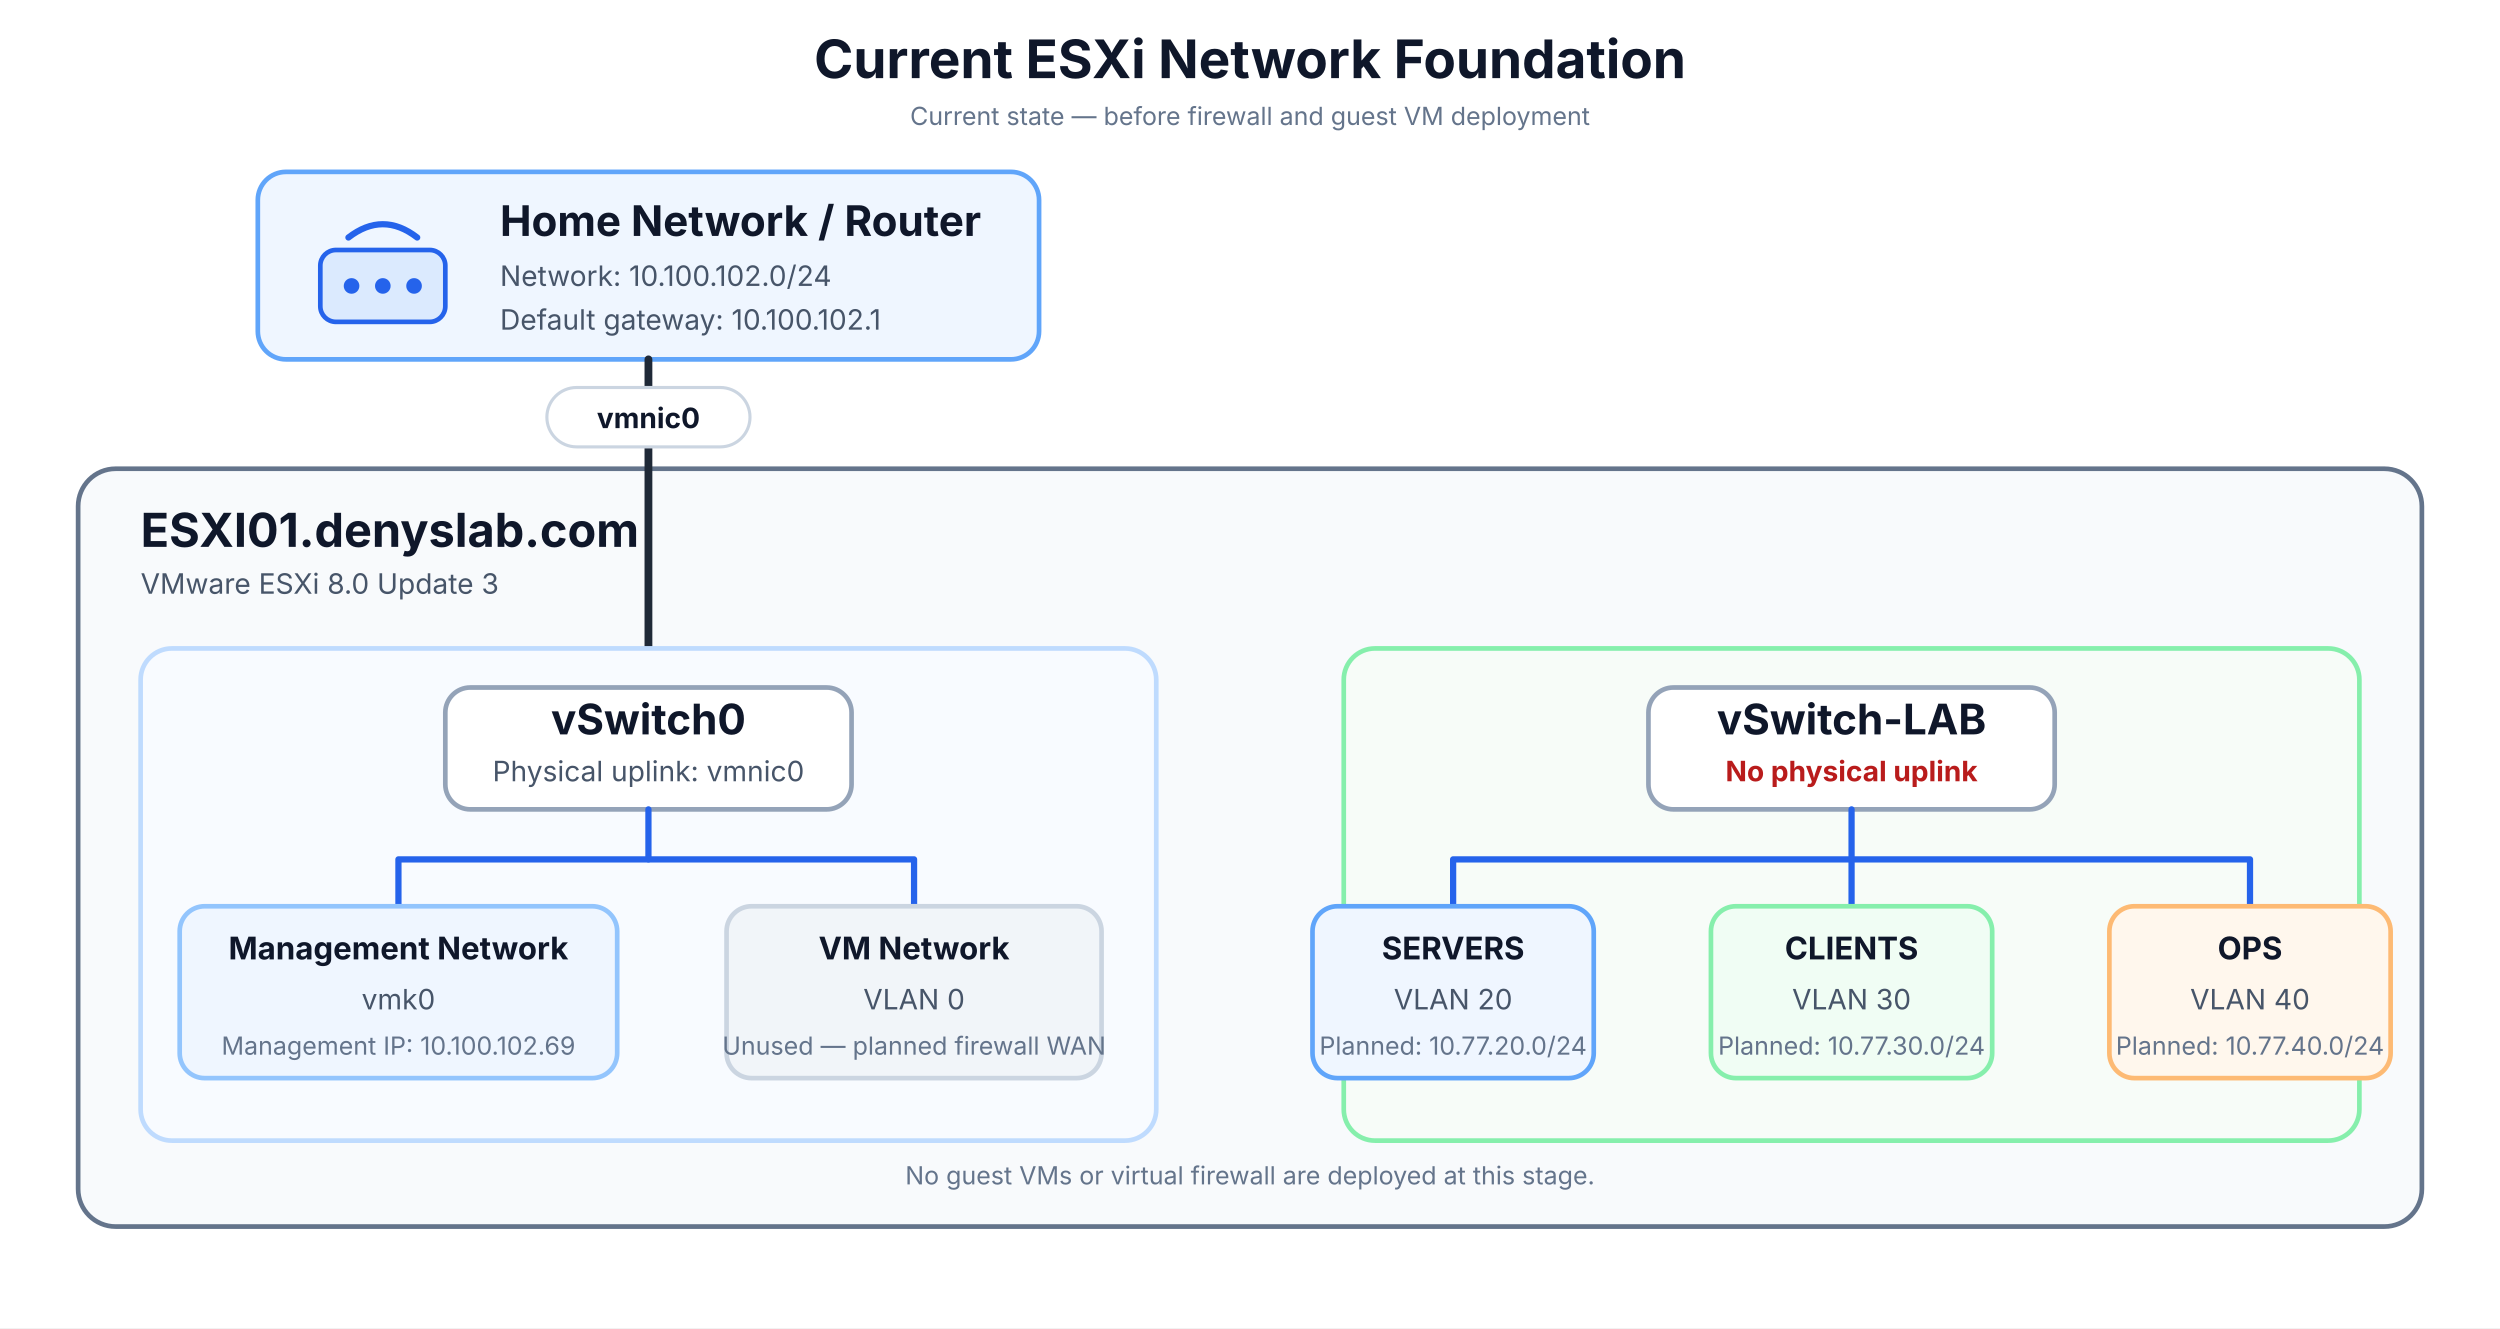
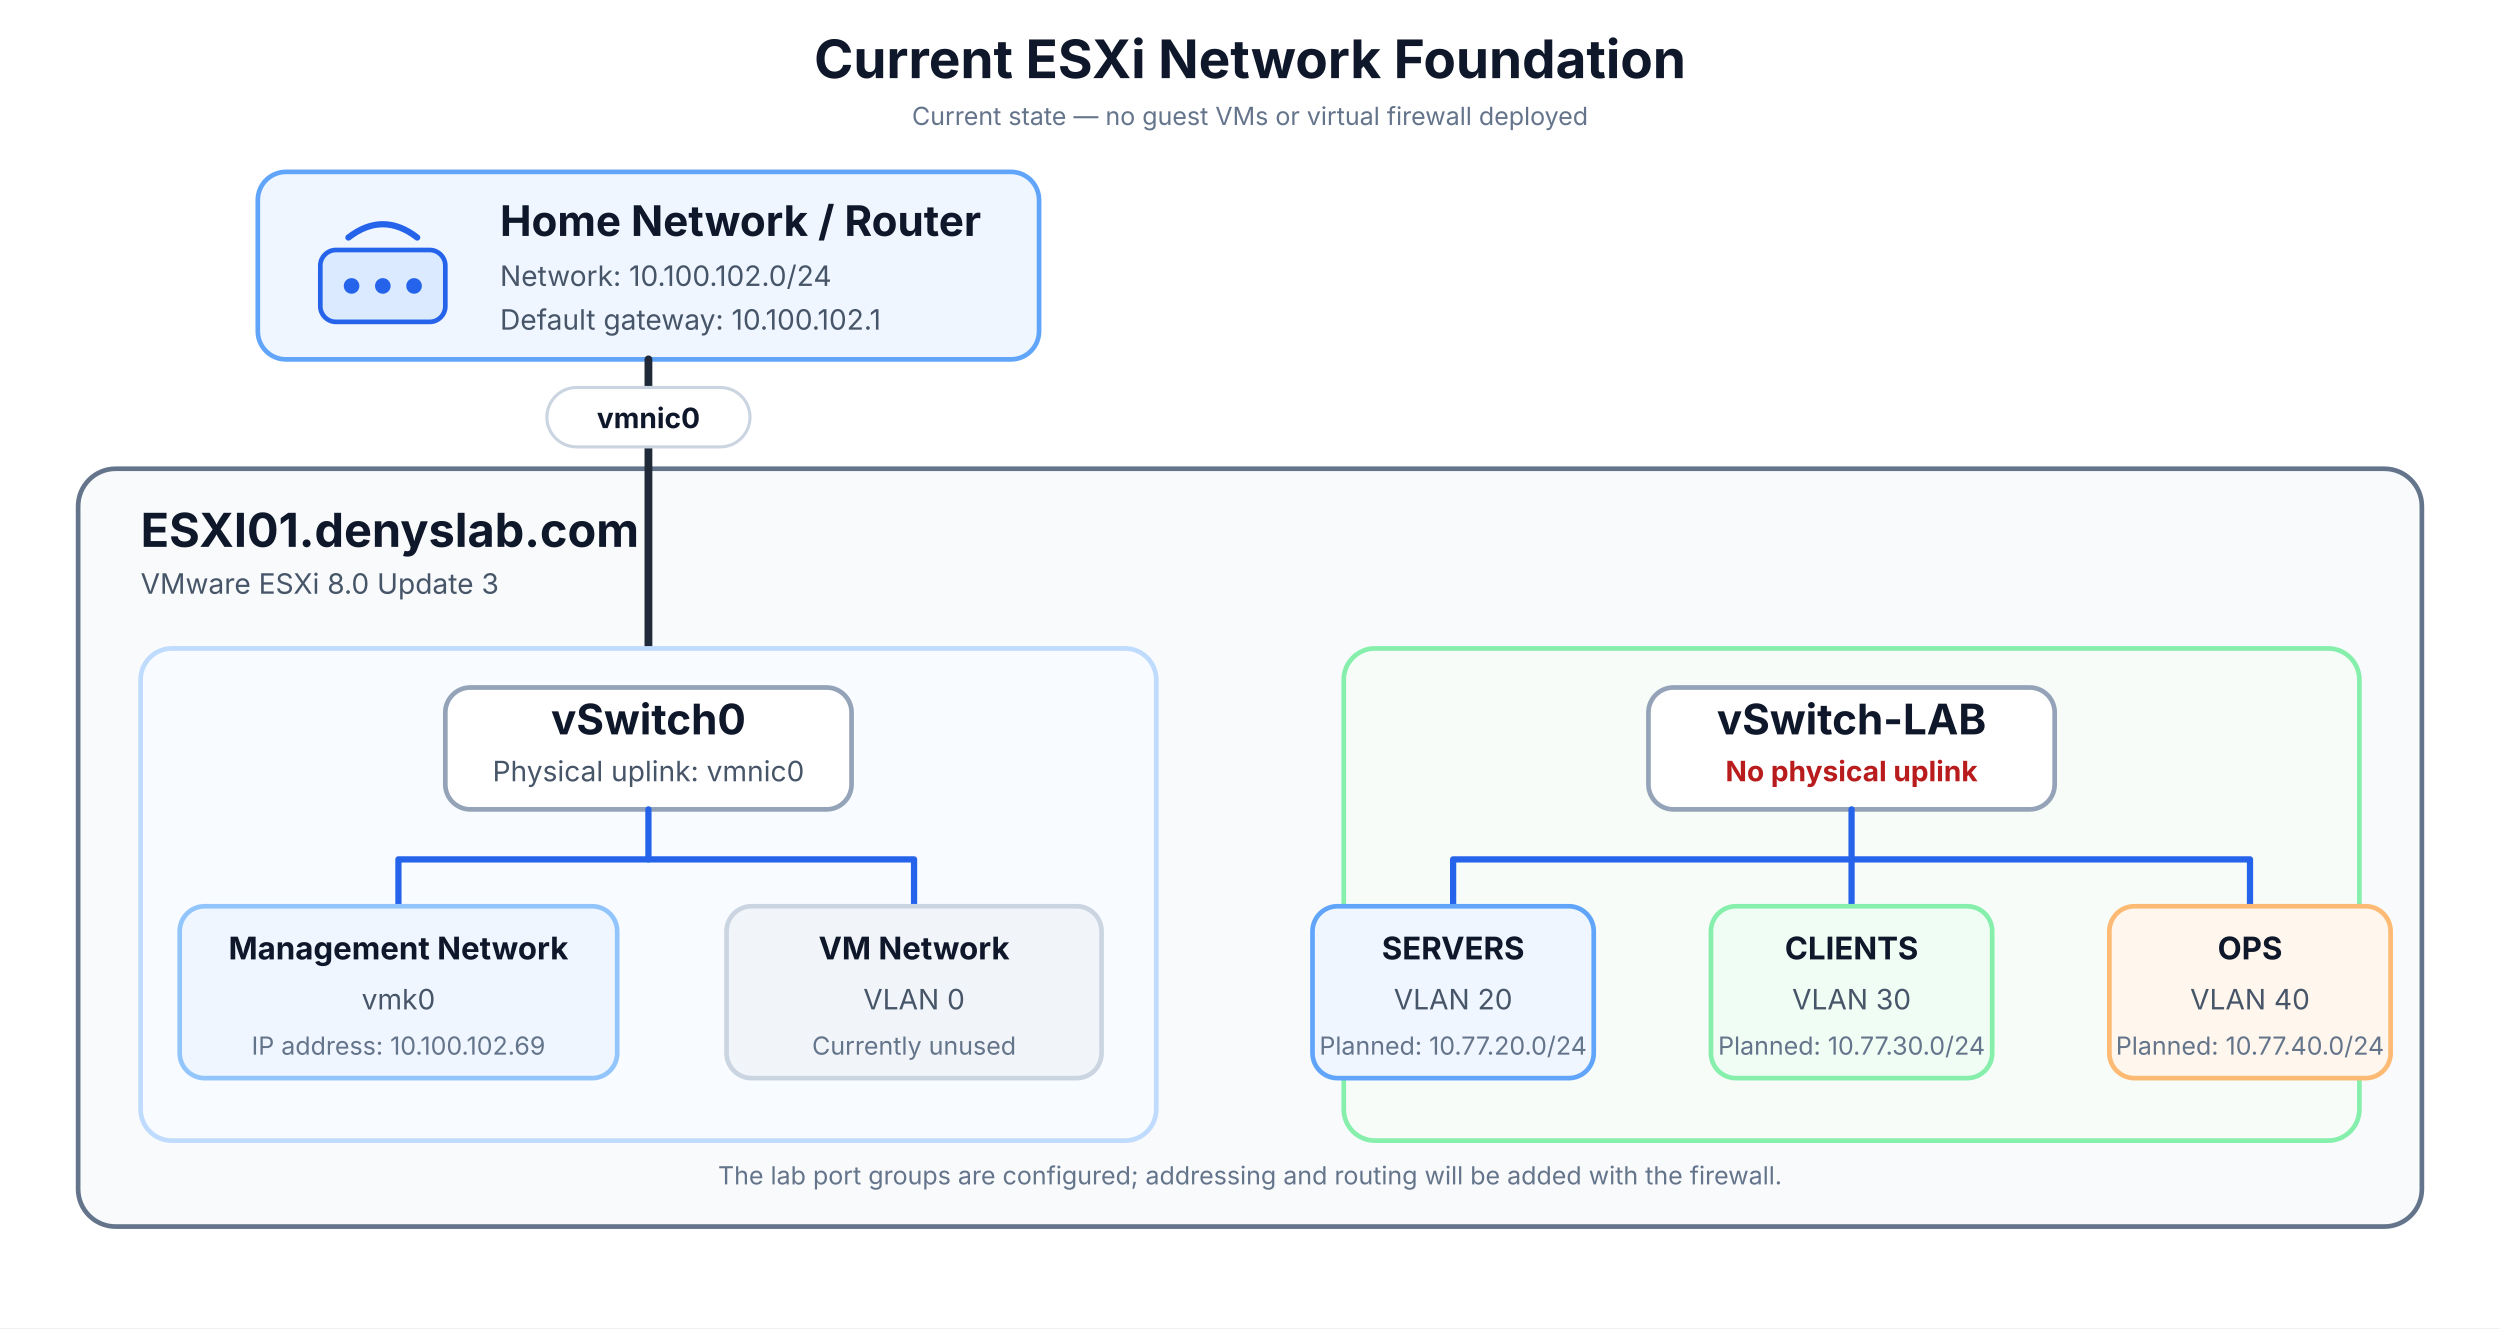
<svg xmlns="http://www.w3.org/2000/svg" width="1600" height="850" viewBox="0 0 1600 850" role="img" aria-labelledby="title desc">
  <style>
    text { font-family: Inter, "Segoe UI", Arial, sans-serif; fill: #0f172a; }
    .page-title { font-size: 34px; font-weight: 700; }
    .host-title { font-size: 30px; font-weight: 700; }
    .switch-title { font-size: 27px; font-weight: 700; }
    .card-title { font-size: 20px; font-weight: 700; }
    .body { font-size: 18px; fill: #475569; }
    .small { font-size: 16px; fill: #64748b; }
    .warn { font-size: 18px; fill: #b91c1c; font-weight: 700; }
    .physical { stroke: #1f2937; stroke-width: 5; fill: none; stroke-linecap: round; stroke-linejoin: round; }
    .virtual { stroke: #2563eb; stroke-width: 4; fill: none; stroke-linecap: round; stroke-linejoin: round; }
  </style>
  <rect width="1600" height="850" fill="#ffffff" />
  <text x="800" y="50" text-anchor="middle" class="page-title">Current ESXi Network Foundation</text>
-   <text x="800" y="80" text-anchor="middle" class="small">Current state — before firewall and guest VM deployment</text>
+   <text x="800" y="80" text-anchor="middle" class="small">Current state — no guest VMs or virtual firewall deployed</text>
  <rect x="165" y="110" width="500" height="120" rx="18" fill="#eff6ff" stroke="#60a5fa" stroke-width="3" />
  <g transform="translate(205 142)">
    <rect x="0" y="18" width="80" height="46" rx="10" fill="#dbeafe" stroke="#2563eb" stroke-width="3" />
    <circle cx="20" cy="41" r="5" fill="#2563eb" />
    <circle cx="40" cy="41" r="5" fill="#2563eb" />
    <circle cx="60" cy="41" r="5" fill="#2563eb" />
    <path d="M18 10 Q40 -7 62 10" stroke="#2563eb" stroke-width="4" fill="none" stroke-linecap="round" />
  </g>
  <text x="320" y="151" class="switch-title">Home Network / Router</text>
  <text x="320" y="183" class="body">Network: 10.100.102.0/24</text>
  <text x="320" y="211" class="body">Default gateway: 10.100.102.1</text>
  <rect x="50" y="300" width="1500" height="485" rx="24" fill="#f8fafc" stroke="#64748b" stroke-width="3" />
  <text x="90" y="350" class="host-title">ESXI01.denyslab.com</text>
  <text x="90" y="380" class="body">VMware ESXi 8.0 Update 3</text>
  <path class="physical" d="M415 230 L415 440" />
  <rect x="350" y="248" width="130" height="38" rx="19" fill="#ffffff" stroke="#cbd5e1" stroke-width="2" />
  <text x="415" y="274" text-anchor="middle" style="font-size:18px;font-weight:700;">vmnic0</text>
  <rect x="90" y="415" width="650" height="315" rx="20" fill="#f8fbff" stroke="#bfdbfe" stroke-width="3" />
  <rect x="285" y="440" width="260" height="78" rx="16" fill="#ffffff" stroke="#94a3b8" stroke-width="3" />
  <text x="415" y="470" text-anchor="middle" class="switch-title">vSwitch0</text>
  <text x="415" y="500" text-anchor="middle" class="body">Physical uplink: vmnic0</text>
  <path class="virtual" d="M415 518 L415 550 L255 550 L255 580" />
  <path class="virtual" d="M415 550 L585 550 L585 580" />
  <rect x="115" y="580" width="280" height="110" rx="16" fill="#eff6ff" stroke="#93c5fd" stroke-width="3" />
  <text x="255" y="614" text-anchor="middle" class="card-title">Management Network</text>
  <text x="255" y="646" text-anchor="middle" class="body">vmk0</text>
-   <text x="255" y="675" text-anchor="middle" class="small">Management IP: 10.100.102.69</text>
+   <text x="255" y="675" text-anchor="middle" class="small">IP address: 10.100.102.69</text>
  <rect x="465" y="580" width="240" height="110" rx="16" fill="#f1f5f9" stroke="#cbd5e1" stroke-width="3" />
  <text x="585" y="614" text-anchor="middle" class="card-title">VM Network</text>
  <text x="585" y="646" text-anchor="middle" class="body">VLAN 0</text>
-   <text x="585" y="675" text-anchor="middle" class="small">Unused — planned firewall WAN</text>
+   <text x="585" y="675" text-anchor="middle" class="small">Currently unused</text>
  <rect x="860" y="415" width="650" height="315" rx="20" fill="#f7fcf8" stroke="#86efac" stroke-width="3" />
  <rect x="1055" y="440" width="260" height="78" rx="16" fill="#ffffff" stroke="#94a3b8" stroke-width="3" />
  <text x="1185" y="470" text-anchor="middle" class="switch-title">vSwitch-LAB</text>
  <text x="1185" y="500" text-anchor="middle" class="warn">No physical uplink</text>
  <path class="virtual" d="M1185 518 L1185 550 L930 550 L930 580" />
  <path class="virtual" d="M1185 550 L1185 580" />
  <path class="virtual" d="M1185 550 L1440 550 L1440 580" />
  <rect x="840" y="580" width="180" height="110" rx="16" fill="#eff6ff" stroke="#60a5fa" stroke-width="3" />
  <text x="930" y="614" text-anchor="middle" class="card-title">SERVERS</text>
  <text x="930" y="646" text-anchor="middle" class="body">VLAN 20</text>
  <text x="930" y="675" text-anchor="middle" class="small">Planned: 10.77.20.0/24</text>
  <rect x="1095" y="580" width="180" height="110" rx="16" fill="#f0fdf4" stroke="#86efac" stroke-width="3" />
  <text x="1185" y="614" text-anchor="middle" class="card-title">CLIENTS</text>
  <text x="1185" y="646" text-anchor="middle" class="body">VLAN 30</text>
  <text x="1185" y="675" text-anchor="middle" class="small">Planned: 10.77.30.0/24</text>
  <rect x="1350" y="580" width="180" height="110" rx="16" fill="#fff7ed" stroke="#fdba74" stroke-width="3" />
  <text x="1440" y="614" text-anchor="middle" class="card-title">OPS</text>
  <text x="1440" y="646" text-anchor="middle" class="body">VLAN 40</text>
  <text x="1440" y="675" text-anchor="middle" class="small">Planned: 10.77.40.0/24</text>
-   <text x="800" y="758" text-anchor="middle" class="small">No guest VMs or virtual firewall are deployed at this stage.</text>
+   <text x="800" y="758" text-anchor="middle" class="small">The lab port groups are configured; addressing and routing will be added with the firewall.</text>
</svg>
